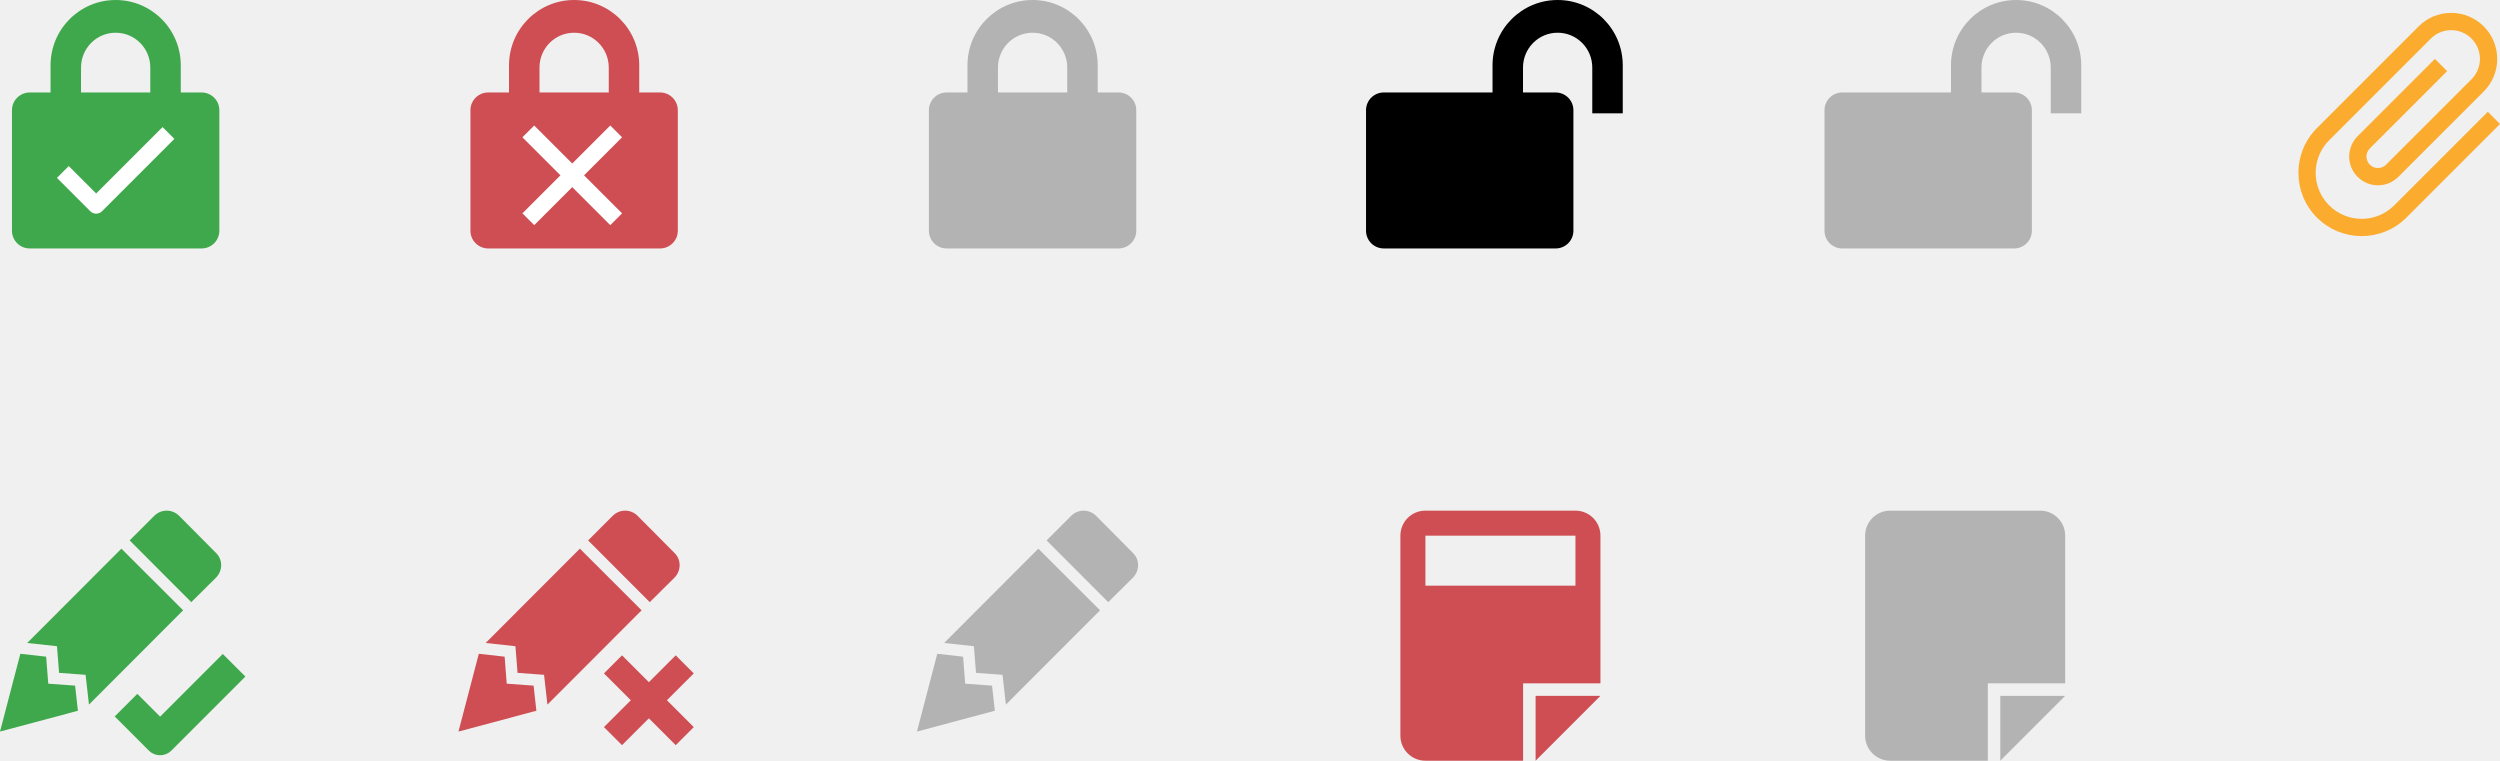
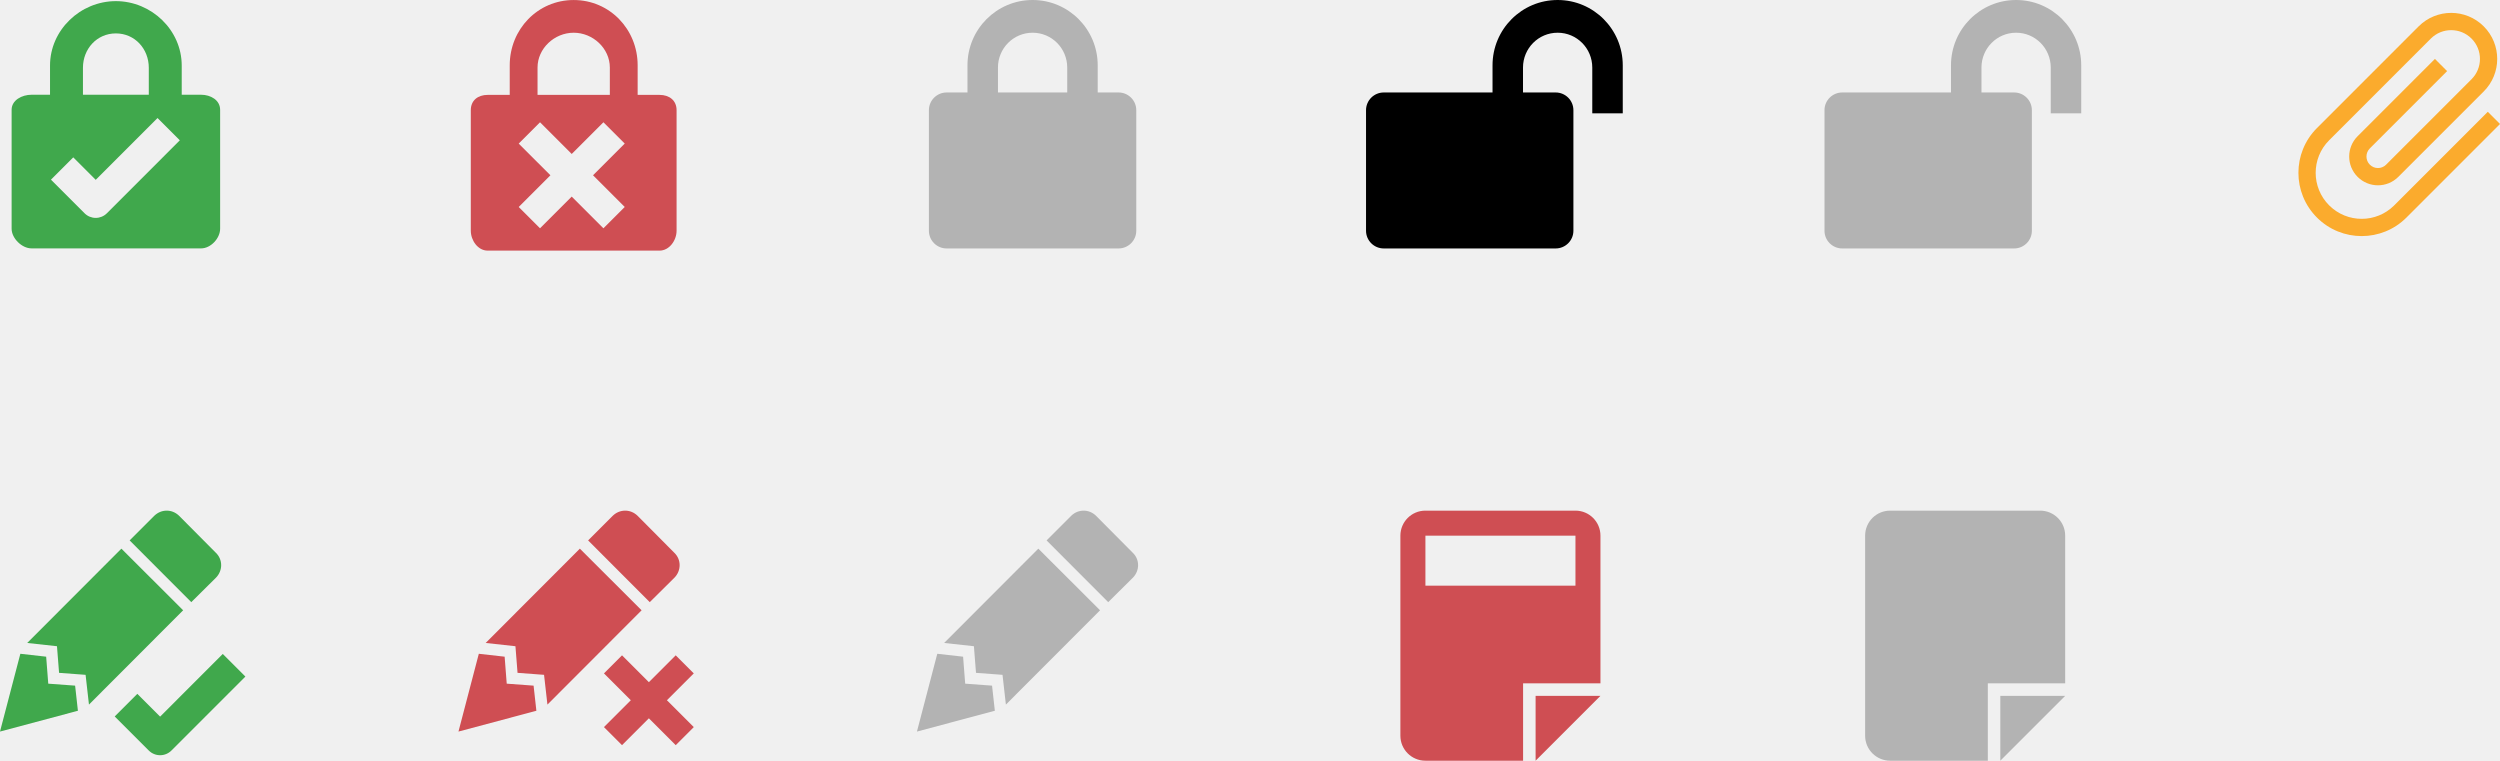
<svg xmlns="http://www.w3.org/2000/svg" width="949.82" height="289.014" viewBox="0 0 251.306 76.468" version="1.1" id="svg8">
-   <defs id="defs2" />
+   <defs id="defs2">
+     <clipPath id="clipPath3952" clipPathUnits="userSpaceOnUse">
+       <path id="path3950" d="M 0,45.057 H 38 V 0 H 0 Z" />
+     </clipPath>
+     <clipPath id="clipPath3996" clipPathUnits="userSpaceOnUse">
+       <path id="path3994" d="M 0,45.057 H 37 V 0 H 0 Z" />
+     </clipPath>
+   </defs>
  <g id="layer1" transform="translate(-145.1995,-108.1114)">
    <g id="g2159" transform="matrix(1.585346,0,0,1.585346,-118.5695,-76.07406)">
      <g transform="matrix(0.3527778,0,0,-0.3527778,294.2154,116.18)" id="g20">
        <path id="path22" style="fill:#b3b3b3;fill-opacity:1;fill-rule:nonzero;stroke:none" d="m 0,0 c -6.474,0 -11.704,-5.267 -11.704,-11.739 v -4.882 h -19.236 -0.316 c -1.757,0 -3.185,-1.429 -3.185,-3.186 v -21.664 c 0,-1.757 1.428,-3.185 3.185,-3.185 h 30.903 c 1.756,0 3.186,1.428 3.186,3.185 v 21.664 c 0,1.757 -1.43,3.186 -3.186,3.186 h -2.964 -2.909 v 4.478 c 0,3.454 2.773,6.262 6.226,6.262 3.452,0 6.225,-2.808 6.225,-6.262 v -8.224 h 5.478 v 8.628 C 11.703,-5.267 6.473,0 0,0" />
-       </g>
-       <g transform="matrix(0.3527778,0,0,-0.3527778,171.517,122.0435)" id="g24">
-         <path id="path26" style="fill:#40a84c;fill-opacity:1;fill-rule:nonzero;stroke:none" d="m 0,0 v 4.479 c 0,3.453 2.772,6.261 6.226,6.261 3.452,0 6.224,-2.808 6.224,-6.261 V 0 Z m 21.677,0 h -2.965 -0.783 v 4.882 c 0,6.472 -5.231,11.739 -11.704,11.739 -6.473,0 -11.703,-5.267 -11.703,-11.739 V 0 h -3.433 -0.315 c -1.757,0 -3.186,-1.429 -3.186,-3.186 V -24.85 c 0,-1.756 1.429,-3.185 3.186,-3.185 h 30.903 c 1.757,0 3.185,1.429 3.185,3.185 V -3.186 C 24.862,-1.429 23.434,0 21.677,0" />
-       </g>
-       <g transform="matrix(0.3527778,0,0,-0.3527778,200.587,122.0435)" id="g28">
-         <path id="path30" style="fill:#cf4e53;fill-opacity:1;fill-rule:nonzero;stroke:none" d="m 0,0 v 4.479 c 0,3.453 2.772,6.261 6.226,6.261 3.452,0 6.224,-2.808 6.224,-6.261 V 0 Z m 21.677,0 h -2.964 -0.784 v 4.882 c 0,6.472 -5.231,11.739 -11.703,11.739 -6.474,0 -11.705,-5.267 -11.705,-11.739 V 0 h -3.432 -0.316 c -1.755,0 -3.185,-1.429 -3.185,-3.186 V -24.85 c 0,-1.756 1.43,-3.185 3.185,-3.185 h 30.904 c 1.757,0 3.185,1.429 3.185,3.185 V -3.186 C 24.862,-1.429 23.434,0 21.677,0" />
      </g>
      <g transform="matrix(0.3527778,0,0,-0.3527778,229.6571,122.0435)" id="g32">
        <path id="path34" style="fill:#b3b3b3;fill-opacity:1;fill-rule:nonzero;stroke:none" d="m 0,0 v 4.479 c 0,3.453 2.772,6.261 6.226,6.261 3.452,0 6.224,-2.808 6.224,-6.261 V 0 Z m 21.677,0 h -2.964 -0.784 v 4.882 c 0,6.472 -5.231,11.739 -11.703,11.739 -6.474,0 -11.705,-5.267 -11.705,-11.739 V 0 h -3.432 -0.316 c -1.755,0 -3.185,-1.429 -3.185,-3.186 V -24.85 c 0,-1.756 1.43,-3.185 3.185,-3.185 h 30.904 c 1.757,0 3.185,1.429 3.185,3.185 V -3.186 C 24.862,-1.429 23.434,0 21.677,0" />
      </g>
      <g transform="matrix(0.3527778,0,0,-0.3527778,265.1454,116.18)" id="g36">
        <path id="path38" style="fill:#000000;fill-opacity:1;fill-rule:nonzero;stroke:none" d="m 0,0 c -6.474,0 -11.704,-5.267 -11.704,-11.739 v -4.882 h -19.236 -0.316 c -1.757,0 -3.185,-1.429 -3.185,-3.186 v -21.664 c 0,-1.757 1.428,-3.185 3.185,-3.185 h 30.903 c 1.756,0 3.186,1.428 3.186,3.185 v 21.664 c 0,1.757 -1.43,3.186 -3.186,3.186 h -2.964 -2.909 v 4.478 c 0,3.454 2.773,6.262 6.226,6.262 3.452,0 6.225,-2.808 6.225,-6.262 v -8.224 h 5.478 v 8.628 C 11.703,-5.267 6.473,0 0,0" />
      </g>
      <g transform="matrix(0.3527778,0,0,-0.3527778,170.3642,127.0844)" id="g84">
-         <path id="path86" style="fill:none;stroke:#ffffff;stroke-width:3;stroke-linecap:butt;stroke-linejoin:round;stroke-miterlimit:10;stroke-dasharray:none;stroke-opacity:1" d="M 0,0 5.989,-5.989 18.985,7.007" />
+         <g transform="matrix(0.9862905,0,0,0.9862905,-9.20839,-13.73344)" id="g3944">
+           <g id="g3946">
+             <g clip-path="url(#clipPath3952)" id="g3948">
+               <g transform="translate(17.3593,6.3977)" id="g3954">
+                 <path id="path3956" style="fill:#40a84c;fill-opacity:1;fill-rule:nonzero;stroke:none" d="m 0,0 c -0.539,-0.539 -1.27,-0.842 -2.032,-0.842 -0.761,0 -1.493,0.303 -2.031,0.842 l -6.127,6.127 4.063,4.063 4.095,-4.095 11.263,11.264 4.063,-4.063 z m -4.359,26.517 c 0,3.453 2.547,6.262 6,6.262 3.453,0 6,-2.809 6,-6.262 v -4.915 h -12 z m 21.532,-4.915 h -2.964 -0.568 v 5.318 c 0,6.474 -5.527,11.74 -12,11.74 -6.474,0 -12,-5.266 -12,-11.74 v -5.318 h -3.056 -0.315 c -1.757,0 -3.629,-0.992 -3.629,-2.749 V -2.811 c 0,-1.756 1.872,-3.587 3.629,-3.587 h 30.903 c 1.757,0 3.468,1.831 3.468,3.587 v 21.664 c 0,1.757 -1.711,2.749 -3.468,2.749" />
+               </g>
+             </g>
+           </g>
+         </g>
+         <g transform="matrix(0.9996419,0,0,0.9996419,73.32486,-14.1348)" id="g3988">
+           <g id="g3990">
+             <g clip-path="url(#clipPath3996)" id="g3992">
+               <g transform="translate(27.6767,7.8452)" id="g3998">
+                 <path id="path4000" style="fill:#cf4e53;fill-opacity:1;fill-rule:nonzero;stroke:none" d="m 0,0 -3.832,-3.832 -5.699,5.7 -5.699,-5.7 -3.832,3.832 5.7,5.7 -5.7,5.7 3.832,3.832 5.699,-5.7 5.699,5.7 L 0,11.4 -5.699,5.7 Z m -15.677,25.07 c 0,3.453 3.048,6.262 6.501,6.262 3.452,0 6.499,-2.809 6.499,-6.262 v -4.915 h -13 z M 6.259,20.155 H 3.295 2.323 v 5.318 c 0,6.473 -5.026,11.739 -11.5,11.739 -6.473,0 -11.5,-5.266 -11.5,-11.739 v -5.318 h -3.652 -0.315 c -1.757,0 -3.033,-0.993 -3.033,-2.749 V -4.258 c 0,-1.757 1.276,-3.587 3.033,-3.587 H 6.259 c 1.757,0 3.064,1.83 3.064,3.587 v 21.664 c 0,1.756 -1.307,2.749 -3.064,2.749" />
+               </g>
+             </g>
+           </g>
+         </g>
      </g>
-       <g transform="matrix(0.3527778,0,0,-0.3527778,199.8787,124.5116)" id="g88">
-         <path id="path90" style="fill:none;stroke:#ffffff;stroke-width:3;stroke-linecap:butt;stroke-linejoin:miter;stroke-miterlimit:10;stroke-dasharray:none;stroke-opacity:1" d="M 0,0 15.79,-15.79" />
-       </g>
-       <g transform="matrix(0.3527778,0,0,-0.3527778,205.4491,124.5116)" id="g92">
-         <path id="path94" style="fill:none;stroke:#ffffff;stroke-width:3;stroke-linecap:butt;stroke-linejoin:miter;stroke-miterlimit:10;stroke-dasharray:none;stroke-opacity:1" d="M 0,0 -15.79,-15.79" />
-       </g>
+       <g transform="matrix(0.3527778,0,0,-0.3527778,199.8787,124.5116)" id="g88" />
+       <g transform="matrix(0.3527778,0,0,-0.3527778,205.4491,124.5116)" id="g92" />
      <g transform="matrix(0.3527778,0,0,-0.3527778,324.124,123.2683)" id="g96">
        <path id="path98" style="fill:#fbab2d;fill-opacity:1;fill-rule:nonzero;stroke:none" d="m 0,0 -16.816,-16.816 c -3.231,-3.231 -8.468,-3.231 -11.699,0 -3.23,3.23 -3.23,8.467 0,11.698 l 18.279,18.278 c 2.018,2.02 5.292,2.02 7.311,0 2.019,-2.018 2.019,-5.292 0,-7.311 L -18.279,-9.505 c -0.808,-0.808 -2.117,-0.808 -2.924,0 -0.808,0.808 -0.808,2.116 0,2.924 L -7.312,7.312 -9.505,9.505 -23.397,-4.388 c -2.019,-2.018 -2.019,-5.292 0,-7.311 2.019,-2.019 5.293,-2.019 7.311,0 L -0.731,3.655 c 3.23,3.231 3.23,8.468 0,11.699 -3.231,3.23 -8.468,3.23 -11.699,0 L -30.708,-2.925 c -4.442,-4.442 -4.442,-11.643 0,-16.085 4.441,-4.442 11.643,-4.442 16.085,0 L 2.193,-2.193 Z" />
      </g>
      <g transform="matrix(0.3527778,0,0,-0.3527778,167.6698,157.6341)" id="g100">
        <path id="path102" style="fill:#40a84c;fill-opacity:1;fill-rule:nonzero;stroke:none" d="m 0,0 -3.658,-13.982 14.003,3.741 -0.501,4.514 -4.828,0.355 -0.376,4.85 M 18.162,18.894 1.233,1.943 6.583,1.358 6.959,-3.428 11.725,-3.783 12.331,-9.134 29.26,7.816 m -2.947,17.912 c -0.815,0 -1.609,-0.314 -2.236,-0.92 l -4.431,-4.431 11.077,-11.098 4.43,4.389 c 1.254,1.275 1.254,3.261 0,4.473 l -6.625,6.667 c -0.627,0.606 -1.421,0.92 -2.215,0.92" />
      </g>
      <g transform="matrix(0.3527778,0,0,-0.3527778,176.5315,161.6194)" id="g104">
        <path id="path106" style="fill:#40a84c;fill-opacity:1;fill-rule:nonzero;stroke:none" d="m 0,0 -4.095,4.095 -4.064,-4.064 6.127,-6.127 c 0.539,-0.539 1.271,-0.841 2.032,-0.841 0.762,0 1.493,0.302 2.032,0.841 L 15.326,7.2 11.262,11.264 Z" />
      </g>
      <g transform="matrix(0.3527778,0,0,-0.3527778,210.3701,158.8778)" id="g108">
        <path id="path110" style="fill:#cf4e53;fill-opacity:1;fill-rule:nonzero;stroke:none" d="M 0,0 -3.245,3.245 -8.071,-1.582 -12.898,3.245 -16.144,0 l 4.828,-4.827 -4.828,-4.827 3.246,-3.245 4.827,4.827 4.826,-4.827 3.245,3.245 -4.827,4.827 z" />
      </g>
      <g transform="matrix(0.3527778,0,0,-0.3527778,196.7399,157.6341)" id="g112">
        <path id="path114" style="fill:#cf4e53;fill-opacity:1;fill-rule:nonzero;stroke:none" d="m 0,0 -3.657,-13.982 14.003,3.741 -0.502,4.514 -4.828,0.355 -0.376,4.85 M 18.162,18.894 1.233,1.943 6.583,1.358 6.96,-3.428 11.725,-3.783 12.331,-9.134 29.26,7.816 m -2.948,17.912 c -0.814,0 -1.608,-0.314 -2.236,-0.92 l -4.43,-4.431 11.077,-11.098 4.43,4.389 c 1.254,1.275 1.254,3.261 0,4.473 l -6.625,6.667 c -0.627,0.606 -1.421,0.92 -2.216,0.92" />
      </g>
      <g transform="matrix(0.3527778,0,0,-0.3527778,225.8099,157.6341)" id="g116">
        <path id="path118" style="fill:#b3b3b3;fill-opacity:1;fill-rule:nonzero;stroke:none" d="m 0,0 -3.657,-13.982 14.003,3.741 -0.502,4.514 -4.828,0.355 -0.376,4.85 M 18.162,18.894 1.233,1.943 6.583,1.358 6.96,-3.428 11.725,-3.783 12.331,-9.134 29.26,7.816 m -2.948,17.912 c -0.814,0 -1.608,-0.314 -2.236,-0.92 l -4.43,-4.431 11.077,-11.098 4.43,4.389 c 1.254,1.275 1.254,3.261 0,4.473 l -6.625,6.667 c -0.627,0.606 -1.421,0.92 -2.216,0.92" />
      </g>
      <path id="path120" style="fill:#cf4e53;fill-opacity:1;fill-rule:nonzero;stroke:none;stroke-width:0.353" d="m 256.761,150.144 h 9.514 v 3.171 h -9.514 z m 11.099,9.365 v -9.365 c 0,-0.876 -0.71,-1.586 -1.586,-1.586 h -9.514 c -0.876,0 -1.586,0.709 -1.586,1.586 V 162.829 c 0,0.875 0.71,1.585 1.586,1.585 h 6.194 v -4.905 z" />
      <g transform="matrix(0.3527778,0,0,-0.3527778,263.7477,164.4144)" id="g122">
        <path id="path124" style="fill:#cf4e53;fill-opacity:1;fill-rule:nonzero;stroke:none" d="M 0,0 11.658,11.657 H 0 Z" />
      </g>
      <g transform="matrix(0.3527778,0,0,-0.3527778,284.6418,162.829)" id="g126">
        <path id="path128" style="fill:#b3b3b3;fill-opacity:1;fill-rule:nonzero;stroke:none" d="M 0,0 C 0,-2.481 2.012,-4.494 4.495,-4.494 H 22.052 V 9.411 h 13.906 v 26.547 c 0,2.483 -2.013,4.495 -4.495,4.495 H 4.495 C 2.012,40.453 0,38.441 0,35.958" />
      </g>
      <g transform="matrix(0.3527778,0,0,-0.3527778,293.2139,164.4144)" id="g130">
        <path id="path132" style="fill:#b3b3b3;fill-opacity:1;fill-rule:nonzero;stroke:none" d="M 0,0 11.659,11.657 H 0 Z" />
      </g>
    </g>
  </g>
</svg>
